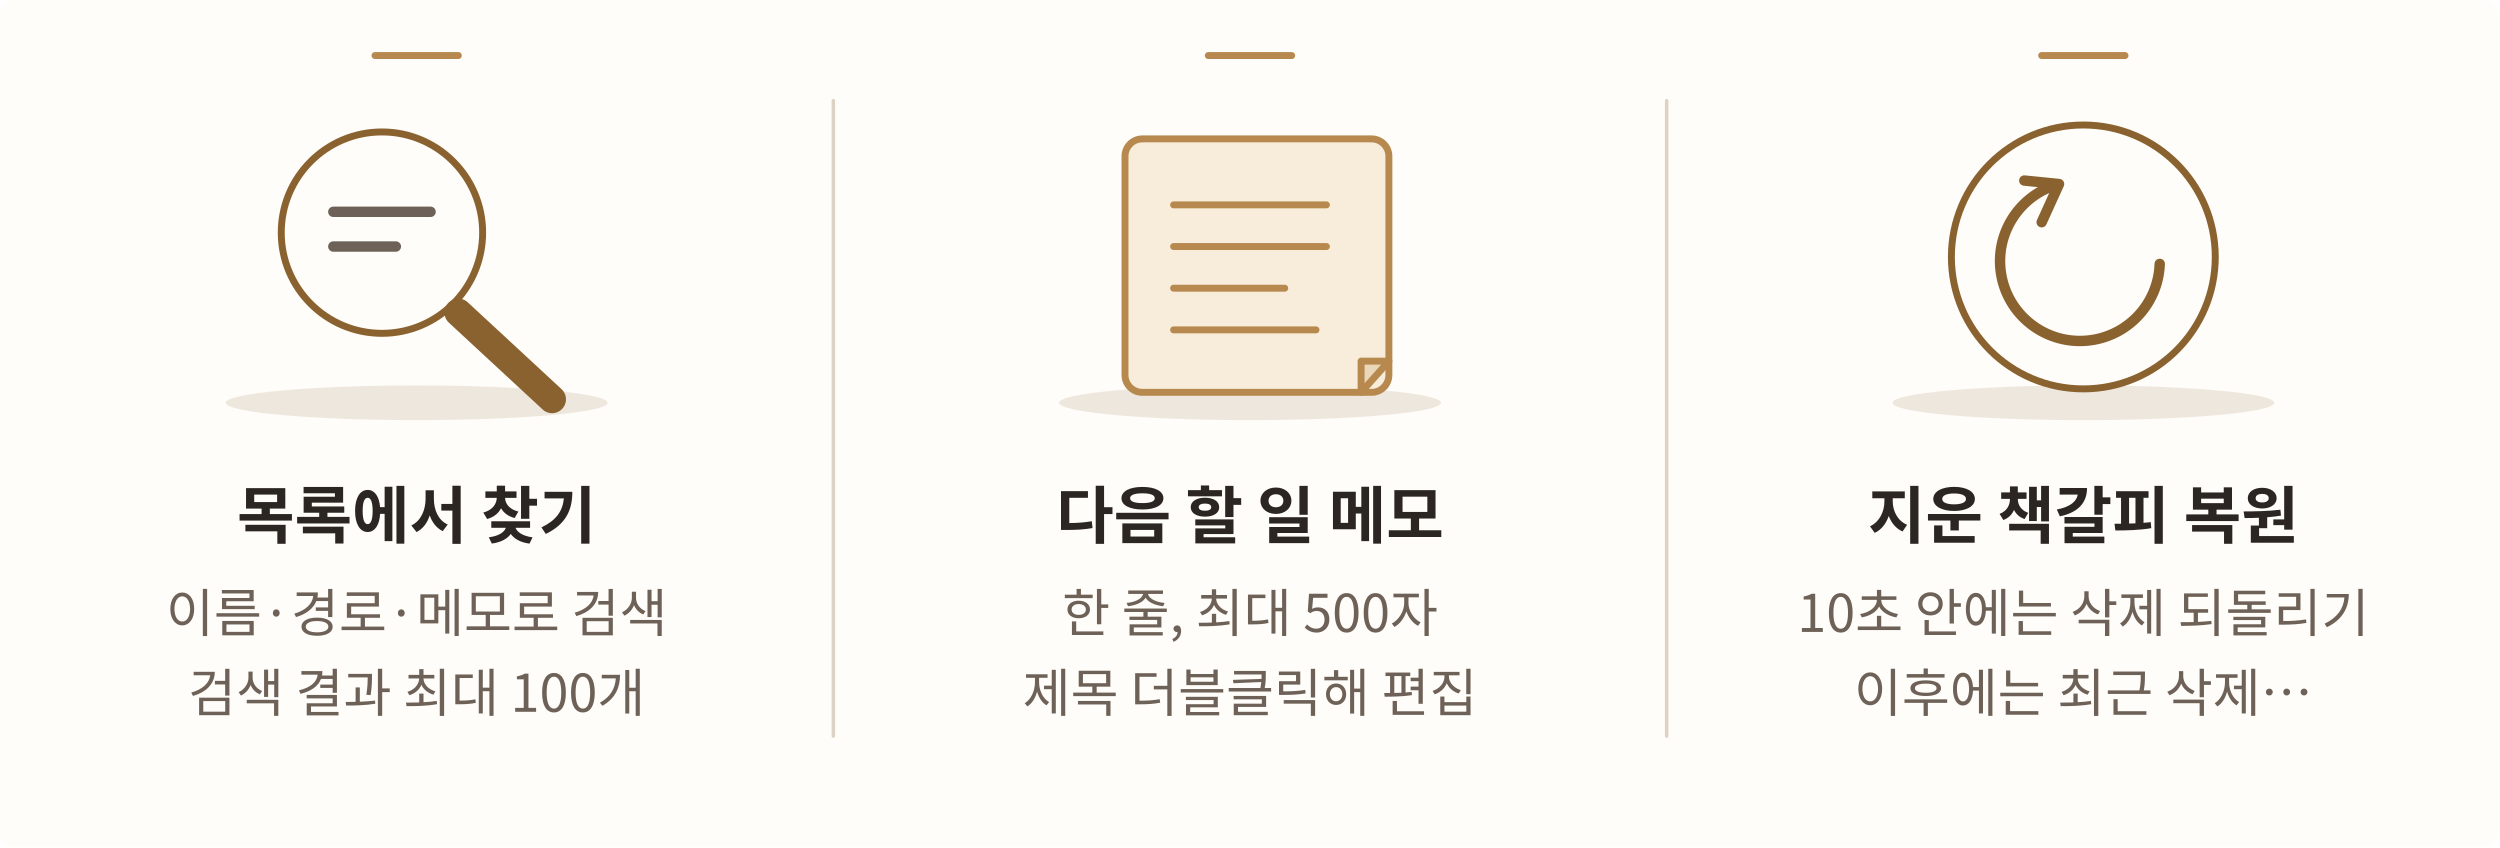
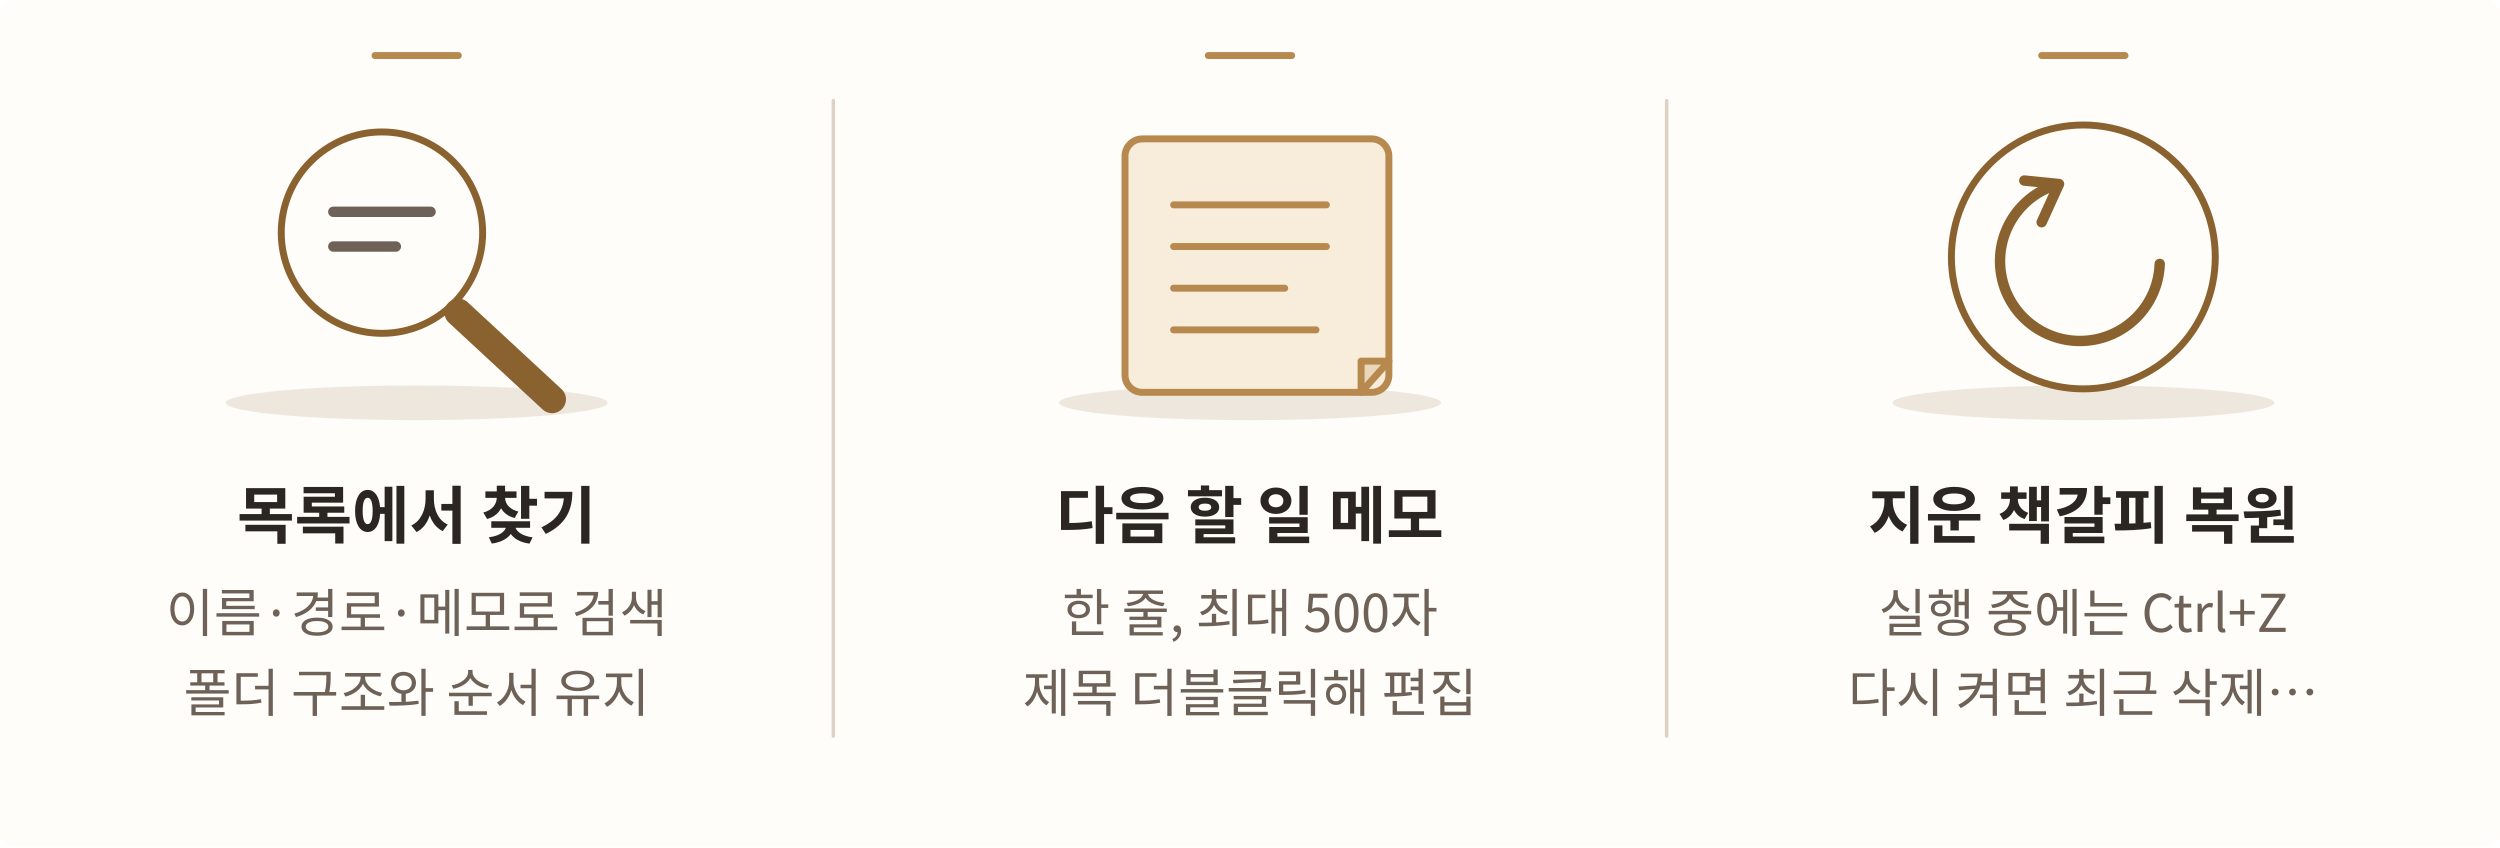
<svg xmlns="http://www.w3.org/2000/svg" width="720" height="244" viewBox="0 0 720 244" role="img" aria-labelledby="title desc">
  <g font-family="Noto Sans CJK KR, Noto Sans KR, Malgun Gothic, Segoe UI, sans-serif">
    <rect width="720" height="244" rx="4" fill="#fffdf9" />
    <path d="M108 16H132" fill="none" stroke="#b7894e" stroke-width="2" stroke-linecap="round" stroke-linejoin="round" />
    <g transform="translate(48 25)">
      <ellipse cx="72" cy="91" rx="55" ry="5" fill="#ded2c4" opacity=".5" />
      <circle cx="62" cy="42" r="29" fill="#fffdf9" stroke="#8a622f" stroke-width="2" />
      <path d="M84 65L111 90" fill="none" stroke="#8a622f" stroke-width="8" stroke-linecap="round" stroke-linejoin="round" />
      <path d="M48 36H76M48 46H66" fill="none" stroke="#6e6258" stroke-width="3" stroke-linecap="round" stroke-linejoin="round" />
    </g>
    <text x="120.0" y="155" font-size="18" fill="#2c2622" font-weight="700" text-anchor="middle">목록에서 찾기</text>
    <text x="120.0" y="182" font-size="15" fill="#6e6258" font-weight="400" text-anchor="middle">이름·경로·메모로 검색</text>
-     <text x="120.0" y="205" font-size="15" fill="#6e6258" font-weight="400" text-anchor="middle">검색 결과 최대 100개</text>
+     <text x="120.0" y="205" font-size="15" fill="#6e6258" font-weight="400" text-anchor="middle">폴더 구조와 순서 유지</text>
    <path d="M240 29V212" fill="none" stroke="#ded2c4" stroke-width="1" stroke-linecap="round" stroke-linejoin="round" />
    <path d="M348 16H372" fill="none" stroke="#b7894e" stroke-width="2" stroke-linecap="round" stroke-linejoin="round" />
    <g transform="translate(288 25)">
      <ellipse cx="72" cy="91" rx="55" ry="5" fill="#ded2c4" opacity=".5" />
      <rect x="36" y="15" width="76" height="73" rx="5" fill="#f7edda" stroke="#b7894e" stroke-width="2" />
      <path d="M50 34H94" fill="none" stroke="#b7894e" stroke-width="2" stroke-linecap="round" stroke-linejoin="round" />
      <path d="M50 46H94" fill="none" stroke="#b7894e" stroke-width="2" stroke-linecap="round" stroke-linejoin="round" />
      <path d="M50 58H82" fill="none" stroke="#b7894e" stroke-width="2" stroke-linecap="round" stroke-linejoin="round" />
      <path d="M50 70H91" fill="none" stroke="#b7894e" stroke-width="2" stroke-linecap="round" stroke-linejoin="round" />
      <path d="M104 88L112 79H104Z" fill="#ead7b9" stroke="#b7894e" stroke-width="2" stroke-linecap="round" stroke-linejoin="round" />
    </g>
    <text x="360.0" y="155" font-size="18" fill="#2c2622" font-weight="700" text-anchor="middle">다음 할 일 메모</text>
    <text x="360.0" y="182" font-size="15" fill="#6e6258" font-weight="400" text-anchor="middle">한 줄, 최대 500자</text>
    <text x="360.0" y="205" font-size="15" fill="#6e6258" font-weight="400" text-anchor="middle">제목 더블클릭해 편집</text>
    <path d="M480 29V212" fill="none" stroke="#ded2c4" stroke-width="1" stroke-linecap="round" stroke-linejoin="round" />
    <path d="M588 16H612" fill="none" stroke="#b7894e" stroke-width="2" stroke-linecap="round" stroke-linejoin="round" />
    <g transform="translate(528 25)">
      <ellipse cx="72" cy="91" rx="55" ry="5" fill="#ded2c4" opacity=".5" />
      <circle cx="72" cy="49" r="38" fill="#fffdf9" stroke="#8a622f" stroke-width="2" />
      <path d="M94 51A23 23 0 1 1 65 28M65 28L55 27M65 28L60 39" fill="none" stroke="#8a622f" stroke-width="3" stroke-linecap="round" stroke-linejoin="round" />
    </g>
    <text x="600.0" y="155" font-size="18" fill="#2c2622" font-weight="700" text-anchor="middle">지운 책갈피 복원</text>
-     <text x="600.0" y="182" font-size="15" fill="#6e6258" font-weight="400" text-anchor="middle">10초 안에는 삭제 되돌리기</text>
-     <text x="600.0" y="205" font-size="15" fill="#6e6258" font-weight="400" text-anchor="middle">이후에는 최근 삭제…</text>
+     <text x="600.0" y="182" font-size="15" fill="#6e6258" font-weight="400" text-anchor="middle">실행 중에는 Ctrl+Z</text>
+     <text x="600.0" y="205" font-size="15" fill="#6e6258" font-weight="400" text-anchor="middle">다시 켜면 최근 삭제…</text>
  </g>
</svg>
